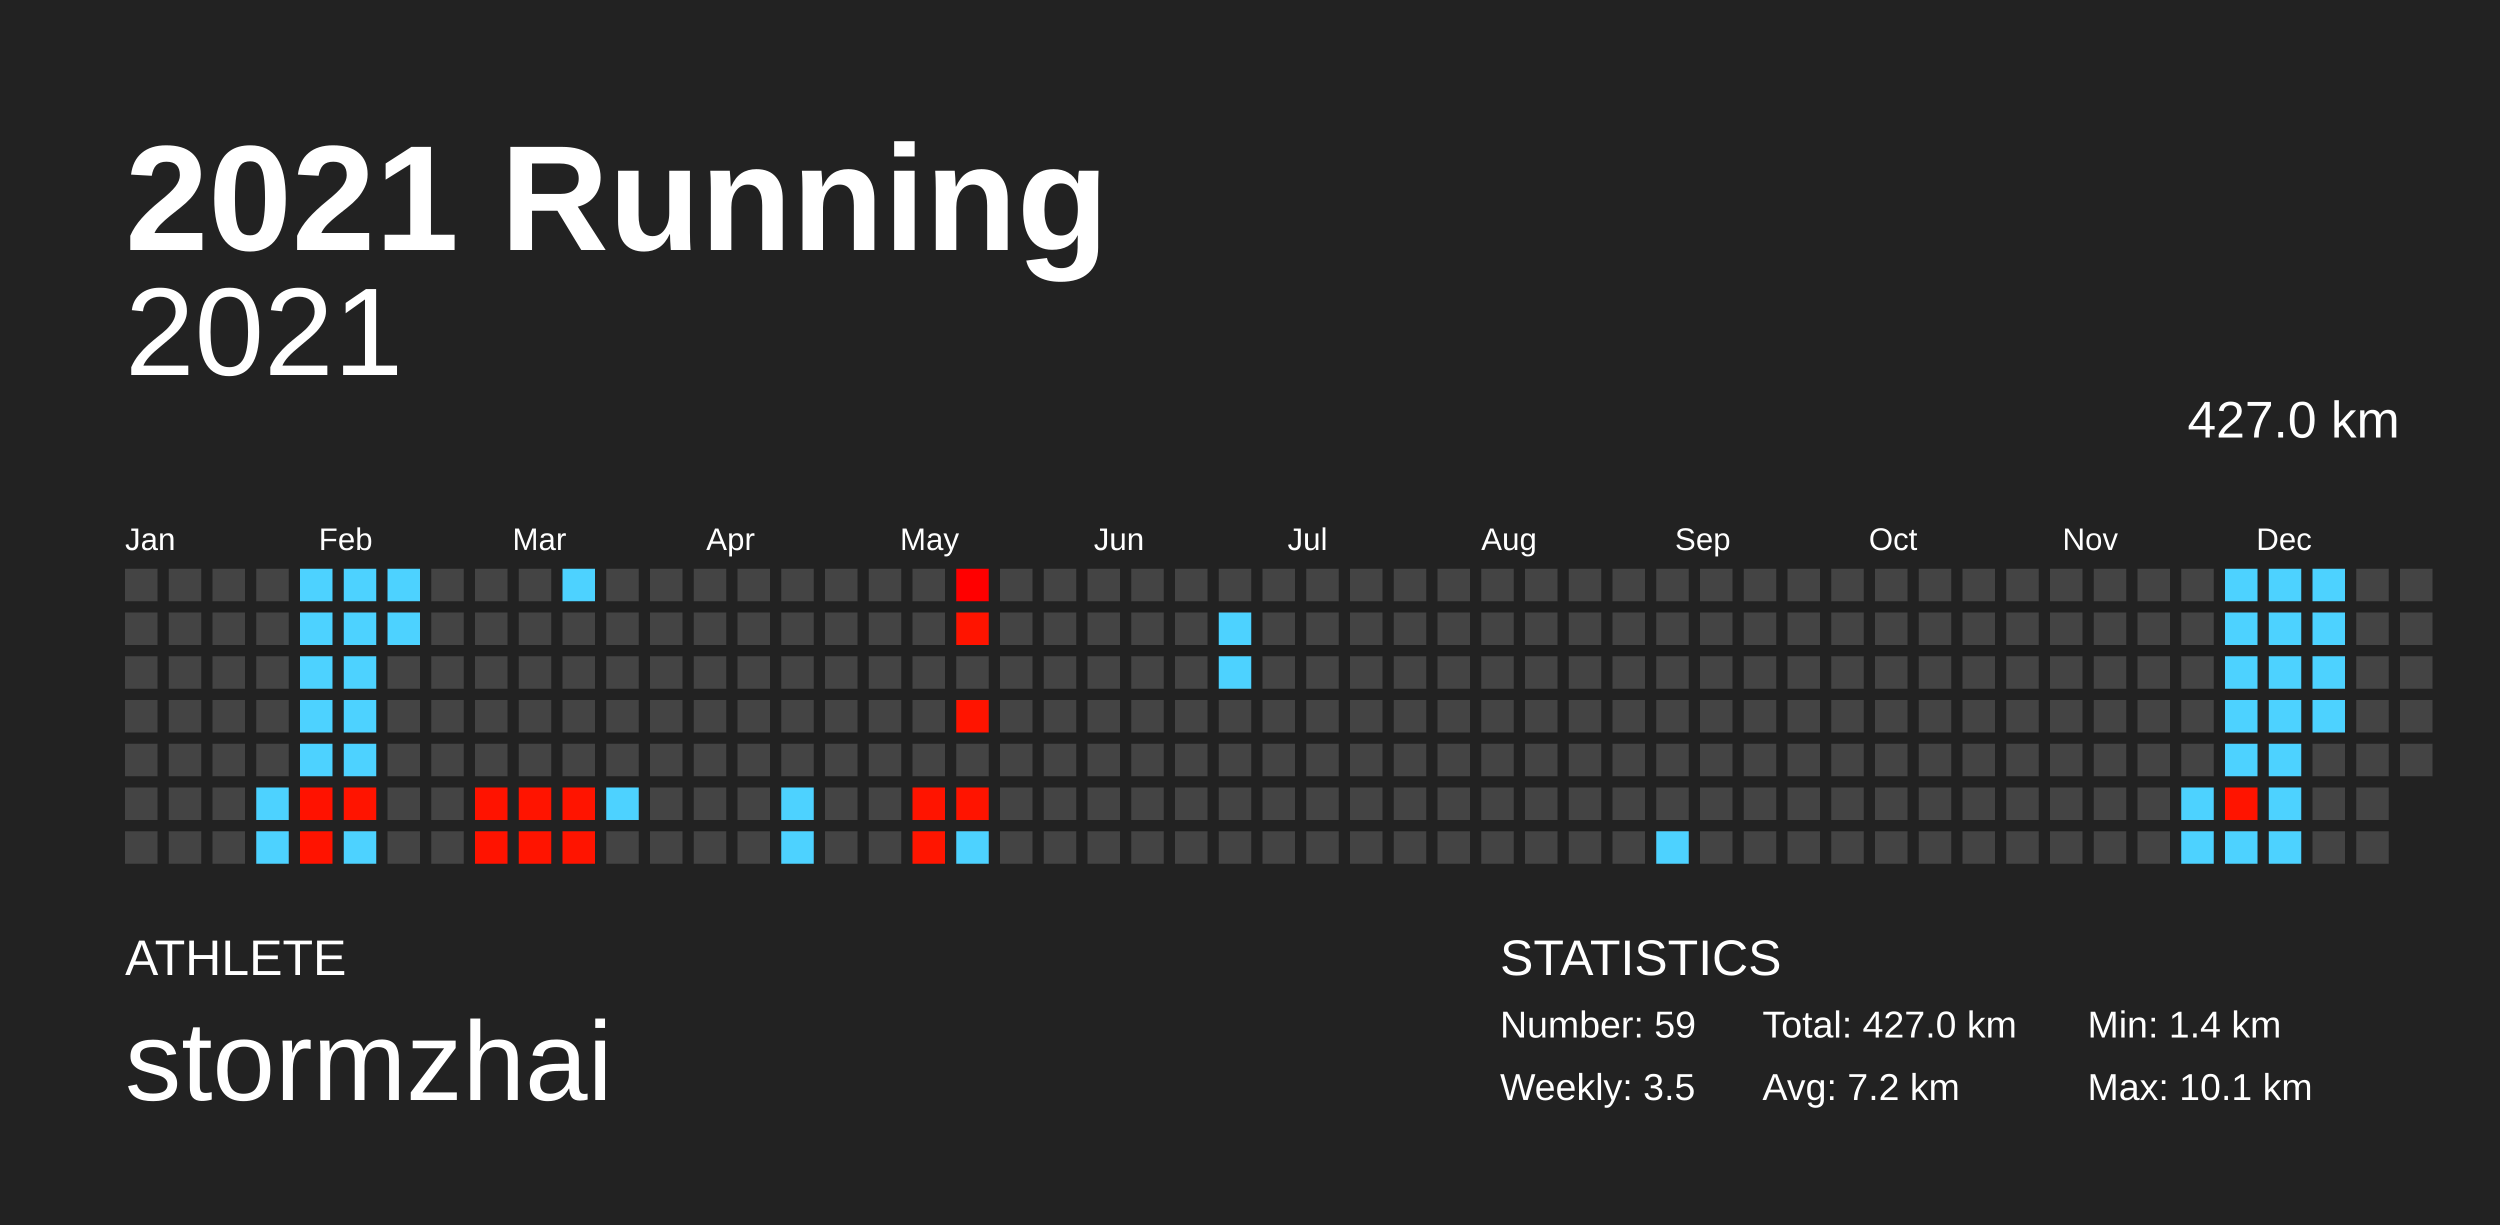
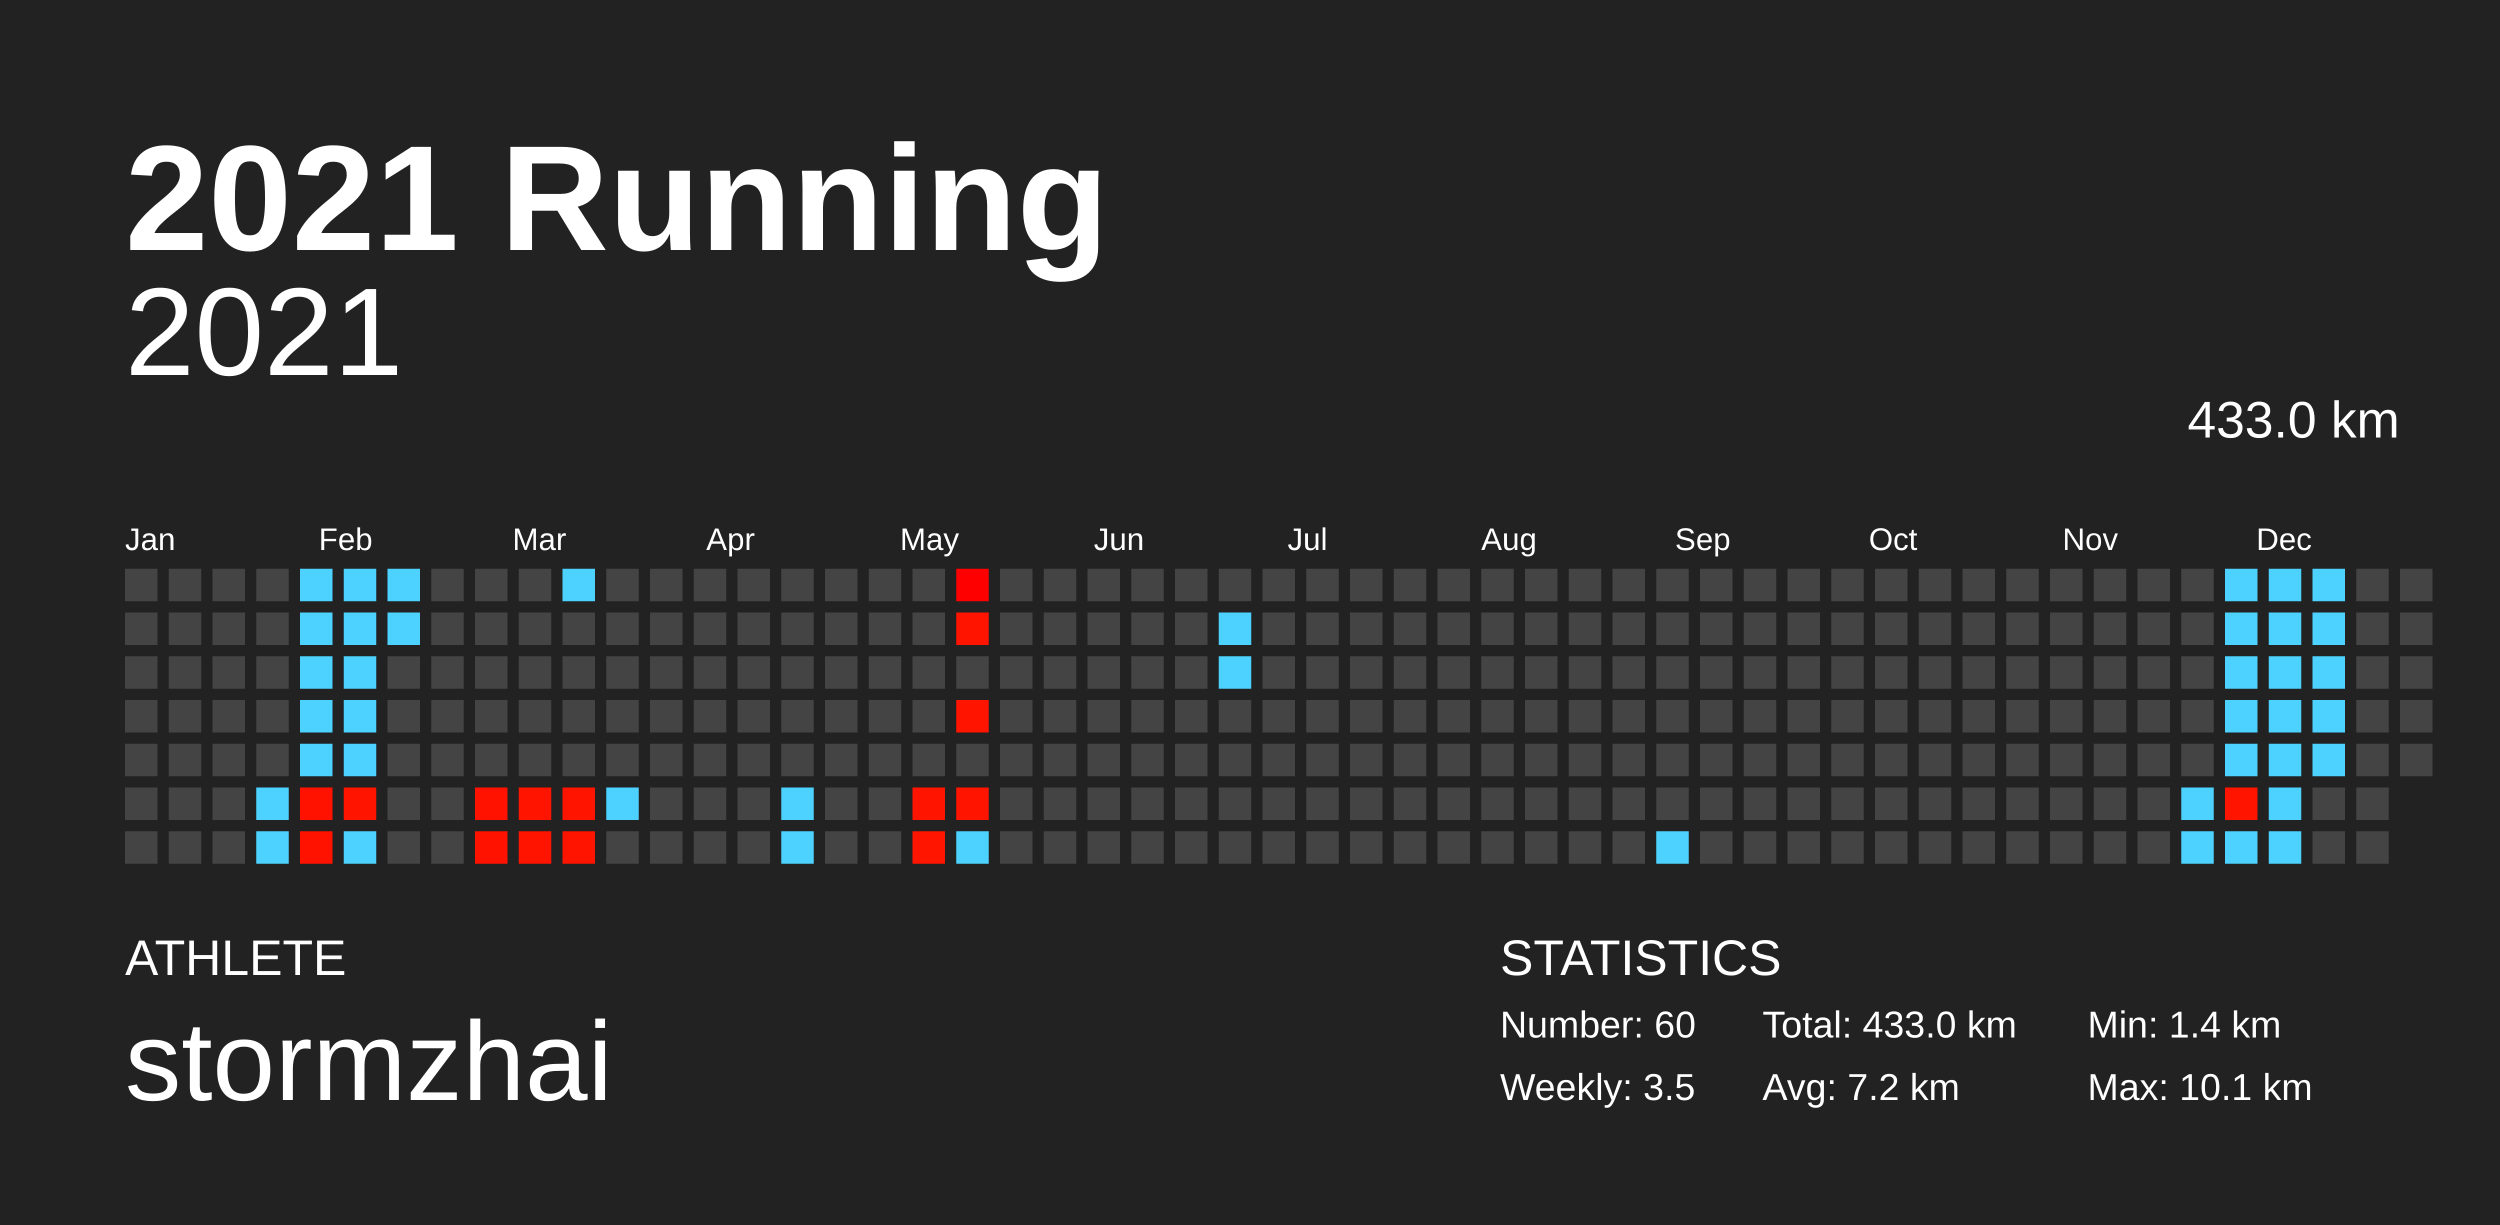
<svg xmlns="http://www.w3.org/2000/svg" baseProfile="full" height="98mm" version="1.1" viewBox="0,0,200,98" width="200mm">
  <defs />
  <rect fill="#222222" height="98" width="200" x="0" y="0" />
  <text fill="#FFFFFF" style="font-size:12px; font-family:Arial; font-weight:bold;" x="10" y="20">2021 Running</text>
  <text fill="#FFFFFF" style="font-size:4px; font-family:Arial" x="10" y="78">ATHLETE</text>
  <text fill="#FFFFFF" style="font-size:9px; font-family:Arial" x="10" y="88">stormzhai</text>
  <text fill="#FFFFFF" style="font-size:4px; font-family:Arial" x="120" y="78">STATISTICS</text>
-   <text fill="#FFFFFF" style="font-size:3px; font-family:Arial" x="120" y="83">Number: 59</text>
+   <text fill="#FFFFFF" style="font-size:3px; font-family:Arial" x="120" y="83">Number: 60</text>
  <text fill="#FFFFFF" style="font-size:3px; font-family:Arial" x="120" y="88">Weekly: 3.5</text>
-   <text fill="#FFFFFF" style="font-size:3px; font-family:Arial" x="141" y="83">Total: 427.0 km</text>
+   <text fill="#FFFFFF" style="font-size:3px; font-family:Arial" x="141" y="83">Total: 433.0 km</text>
  <text fill="#FFFFFF" style="font-size:3px; font-family:Arial" x="141" y="88">Avg: 7.2 km</text>
  <text fill="#FFFFFF" style="font-size:3px; font-family:Arial" x="167" y="83">Min: 1.4 km</text>
  <text fill="#FFFFFF" style="font-size:3px; font-family:Arial" x="167" y="88">Max: 10.1 km</text>
  <text alignment-baseline="hanging" fill="#FFFFFF" style="font-size:10.0px; font-family:Arial;" x="10" y="30">2021</text>
-   <text alignment-baseline="hanging" fill="#FFFFFF" style="font-size:4.125px; font-family:Arial;" x="175" y="35">427.0 km</text>
+   <text alignment-baseline="hanging" fill="#FFFFFF" style="font-size:4.125px; font-family:Arial;" x="175" y="35">433.0 km</text>
  <text fill="#FFFFFF" style="font-size:2.5px; font-family:Arial" x="10.0" y="44">Jan</text>
  <text fill="#FFFFFF" style="font-size:2.5px; font-family:Arial" x="25.5" y="44">Feb</text>
  <text fill="#FFFFFF" style="font-size:2.5px; font-family:Arial" x="41.0" y="44">Mar</text>
  <text fill="#FFFFFF" style="font-size:2.5px; font-family:Arial" x="56.5" y="44">Apr</text>
  <text fill="#FFFFFF" style="font-size:2.5px; font-family:Arial" x="72.0" y="44">May</text>
  <text fill="#FFFFFF" style="font-size:2.5px; font-family:Arial" x="87.5" y="44">Jun</text>
  <text fill="#FFFFFF" style="font-size:2.5px; font-family:Arial" x="103.0" y="44">Jul</text>
  <text fill="#FFFFFF" style="font-size:2.5px; font-family:Arial" x="118.5" y="44">Aug</text>
  <text fill="#FFFFFF" style="font-size:2.5px; font-family:Arial" x="134.0" y="44">Sep</text>
  <text fill="#FFFFFF" style="font-size:2.5px; font-family:Arial" x="149.5" y="44">Oct</text>
  <text fill="#FFFFFF" style="font-size:2.5px; font-family:Arial" x="165.0" y="44">Nov</text>
  <text fill="#FFFFFF" style="font-size:2.5px; font-family:Arial" x="180.5" y="44">Dec</text>
  <rect fill="#444444" height="2.6" width="2.6" x="10.0" y="45.5" />
  <rect fill="#444444" height="2.6" width="2.6" x="10.0" y="49.0" />
  <rect fill="#444444" height="2.6" width="2.6" x="10.0" y="52.5" />
  <rect fill="#444444" height="2.6" width="2.6" x="10.0" y="56.0" />
  <rect fill="#444444" height="2.6" width="2.6" x="10.0" y="59.5" />
  <rect fill="#444444" height="2.6" width="2.6" x="10.0" y="63.0" />
  <rect fill="#444444" height="2.6" width="2.6" x="10.0" y="66.5" />
  <rect fill="#444444" height="2.6" width="2.6" x="13.5" y="45.5" />
  <rect fill="#444444" height="2.6" width="2.6" x="13.5" y="49.0" />
  <rect fill="#444444" height="2.6" width="2.6" x="13.5" y="52.5" />
  <rect fill="#444444" height="2.6" width="2.6" x="13.5" y="56.0" />
  <rect fill="#444444" height="2.6" width="2.6" x="13.5" y="59.5" />
  <rect fill="#444444" height="2.6" width="2.6" x="13.5" y="63.0" />
  <rect fill="#444444" height="2.6" width="2.6" x="13.5" y="66.5" />
  <rect fill="#444444" height="2.6" width="2.6" x="17.0" y="45.5" />
  <rect fill="#444444" height="2.6" width="2.6" x="17.0" y="49.0" />
  <rect fill="#444444" height="2.6" width="2.6" x="17.0" y="52.5" />
  <rect fill="#444444" height="2.6" width="2.6" x="17.0" y="56.0" />
  <rect fill="#444444" height="2.6" width="2.6" x="17.0" y="59.5" />
  <rect fill="#444444" height="2.6" width="2.6" x="17.0" y="63.0" />
  <rect fill="#444444" height="2.6" width="2.6" x="17.0" y="66.5" />
  <rect fill="#444444" height="2.6" width="2.6" x="20.5" y="45.5" />
  <rect fill="#444444" height="2.6" width="2.6" x="20.5" y="49.0" />
  <rect fill="#444444" height="2.6" width="2.6" x="20.5" y="52.5" />
  <rect fill="#444444" height="2.6" width="2.6" x="20.5" y="56.0" />
  <rect fill="#444444" height="2.6" width="2.6" x="20.5" y="59.5" />
  <rect fill="#4dd2ff" height="2.6" width="2.6" x="20.5" y="63.0" />
  <rect fill="#4dd2ff" height="2.6" width="2.6" x="20.5" y="66.5" />
  <rect fill="#4dd2ff" height="2.6" width="2.6" x="24.0" y="45.5" />
  <rect fill="#4dd2ff" height="2.6" width="2.6" x="24.0" y="49.0" />
  <rect fill="#4dd2ff" height="2.6" width="2.6" x="24.0" y="52.5" />
  <rect fill="#4dd2ff" height="2.6" width="2.6" x="24.0" y="56.0" />
  <rect fill="#4dd2ff" height="2.6" width="2.6" x="24.0" y="59.5" />
  <rect fill="#ff1200" height="2.6" width="2.6" x="24.0" y="63.0" />
  <rect fill="#ff1300" height="2.6" width="2.6" x="24.0" y="66.5" />
  <rect fill="#4dd2ff" height="2.6" width="2.6" x="27.5" y="45.5" />
  <rect fill="#4dd2ff" height="2.6" width="2.6" x="27.5" y="49.0" />
  <rect fill="#4dd2ff" height="2.6" width="2.6" x="27.5" y="52.5" />
  <rect fill="#4dd2ff" height="2.6" width="2.6" x="27.5" y="56.0" />
  <rect fill="#4dd2ff" height="2.6" width="2.6" x="27.5" y="59.5" />
  <rect fill="#ff1400" height="2.6" width="2.6" x="27.5" y="63.0" />
  <rect fill="#4dd2ff" height="2.6" width="2.6" x="27.5" y="66.5" />
  <rect fill="#4dd2ff" height="2.6" width="2.6" x="31.0" y="45.5" />
  <rect fill="#4dd2ff" height="2.6" width="2.6" x="31.0" y="49.0" />
  <rect fill="#444444" height="2.6" width="2.6" x="31.0" y="52.5" />
  <rect fill="#444444" height="2.6" width="2.6" x="31.0" y="56.0" />
  <rect fill="#444444" height="2.6" width="2.6" x="31.0" y="59.5" />
  <rect fill="#444444" height="2.6" width="2.6" x="31.0" y="63.0" />
  <rect fill="#444444" height="2.6" width="2.6" x="31.0" y="66.5" />
  <rect fill="#444444" height="2.6" width="2.6" x="34.5" y="45.5" />
  <rect fill="#444444" height="2.6" width="2.6" x="34.5" y="49.0" />
  <rect fill="#444444" height="2.6" width="2.6" x="34.5" y="52.5" />
  <rect fill="#444444" height="2.6" width="2.6" x="34.5" y="56.0" />
  <rect fill="#444444" height="2.6" width="2.6" x="34.5" y="59.5" />
  <rect fill="#444444" height="2.6" width="2.6" x="34.5" y="63.0" />
  <rect fill="#444444" height="2.6" width="2.6" x="34.5" y="66.5" />
  <rect fill="#444444" height="2.6" width="2.6" x="38.0" y="45.5" />
  <rect fill="#444444" height="2.6" width="2.6" x="38.0" y="49.0" />
  <rect fill="#444444" height="2.6" width="2.6" x="38.0" y="52.5" />
  <rect fill="#444444" height="2.6" width="2.6" x="38.0" y="56.0" />
  <rect fill="#444444" height="2.6" width="2.6" x="38.0" y="59.5" />
  <rect fill="#ff1300" height="2.6" width="2.6" x="38.0" y="63.0" />
  <rect fill="#ff1300" height="2.6" width="2.6" x="38.0" y="66.5" />
  <rect fill="#444444" height="2.6" width="2.6" x="41.5" y="45.5" />
  <rect fill="#444444" height="2.6" width="2.6" x="41.5" y="49.0" />
  <rect fill="#444444" height="2.6" width="2.6" x="41.5" y="52.5" />
  <rect fill="#444444" height="2.6" width="2.6" x="41.5" y="56.0" />
  <rect fill="#444444" height="2.6" width="2.6" x="41.5" y="59.5" />
  <rect fill="#ff1400" height="2.6" width="2.6" x="41.5" y="63.0" />
  <rect fill="#ff1400" height="2.6" width="2.6" x="41.5" y="66.5" />
  <rect fill="#4dd2ff" height="2.6" width="2.6" x="45.0" y="45.5" />
  <rect fill="#444444" height="2.6" width="2.6" x="45.0" y="49.0" />
  <rect fill="#444444" height="2.6" width="2.6" x="45.0" y="52.5" />
  <rect fill="#444444" height="2.6" width="2.6" x="45.0" y="56.0" />
  <rect fill="#444444" height="2.6" width="2.6" x="45.0" y="59.5" />
  <rect fill="#ff1400" height="2.6" width="2.6" x="45.0" y="63.0" />
  <rect fill="#ff1400" height="2.6" width="2.6" x="45.0" y="66.5" />
  <rect fill="#444444" height="2.6" width="2.6" x="48.5" y="45.5" />
  <rect fill="#444444" height="2.6" width="2.6" x="48.5" y="49.0" />
  <rect fill="#444444" height="2.6" width="2.6" x="48.5" y="52.5" />
  <rect fill="#444444" height="2.6" width="2.6" x="48.5" y="56.0" />
  <rect fill="#444444" height="2.6" width="2.6" x="48.5" y="59.5" />
  <rect fill="#4dd2ff" height="2.6" width="2.6" x="48.5" y="63.0" />
  <rect fill="#444444" height="2.6" width="2.6" x="48.5" y="66.5" />
  <rect fill="#444444" height="2.6" width="2.6" x="52.0" y="45.5" />
  <rect fill="#444444" height="2.6" width="2.6" x="52.0" y="49.0" />
  <rect fill="#444444" height="2.6" width="2.6" x="52.0" y="52.5" />
  <rect fill="#444444" height="2.6" width="2.6" x="52.0" y="56.0" />
  <rect fill="#444444" height="2.6" width="2.6" x="52.0" y="59.5" />
  <rect fill="#444444" height="2.6" width="2.6" x="52.0" y="63.0" />
  <rect fill="#444444" height="2.6" width="2.6" x="52.0" y="66.5" />
  <rect fill="#444444" height="2.6" width="2.6" x="55.5" y="45.5" />
  <rect fill="#444444" height="2.6" width="2.6" x="55.5" y="49.0" />
  <rect fill="#444444" height="2.6" width="2.6" x="55.5" y="52.5" />
  <rect fill="#444444" height="2.6" width="2.6" x="55.5" y="56.0" />
  <rect fill="#444444" height="2.6" width="2.6" x="55.5" y="59.5" />
  <rect fill="#444444" height="2.6" width="2.6" x="55.5" y="63.0" />
  <rect fill="#444444" height="2.6" width="2.6" x="55.5" y="66.5" />
  <rect fill="#444444" height="2.6" width="2.6" x="59.0" y="45.5" />
  <rect fill="#444444" height="2.6" width="2.6" x="59.0" y="49.0" />
  <rect fill="#444444" height="2.6" width="2.6" x="59.0" y="52.5" />
  <rect fill="#444444" height="2.6" width="2.6" x="59.0" y="56.0" />
  <rect fill="#444444" height="2.6" width="2.6" x="59.0" y="59.5" />
  <rect fill="#444444" height="2.6" width="2.6" x="59.0" y="63.0" />
  <rect fill="#444444" height="2.6" width="2.6" x="59.0" y="66.5" />
  <rect fill="#444444" height="2.6" width="2.6" x="62.5" y="45.5" />
  <rect fill="#444444" height="2.6" width="2.6" x="62.5" y="49.0" />
  <rect fill="#444444" height="2.6" width="2.6" x="62.5" y="52.5" />
  <rect fill="#444444" height="2.6" width="2.6" x="62.5" y="56.0" />
  <rect fill="#444444" height="2.6" width="2.6" x="62.5" y="59.5" />
  <rect fill="#4dd2ff" height="2.6" width="2.6" x="62.5" y="63.0" />
  <rect fill="#4dd2ff" height="2.6" width="2.6" x="62.5" y="66.5" />
  <rect fill="#444444" height="2.6" width="2.6" x="66.0" y="45.5" />
  <rect fill="#444444" height="2.6" width="2.6" x="66.0" y="49.0" />
  <rect fill="#444444" height="2.6" width="2.6" x="66.0" y="52.5" />
  <rect fill="#444444" height="2.6" width="2.6" x="66.0" y="56.0" />
  <rect fill="#444444" height="2.6" width="2.6" x="66.0" y="59.5" />
  <rect fill="#444444" height="2.6" width="2.6" x="66.0" y="63.0" />
  <rect fill="#444444" height="2.6" width="2.6" x="66.0" y="66.5" />
  <rect fill="#444444" height="2.6" width="2.6" x="69.5" y="45.5" />
  <rect fill="#444444" height="2.6" width="2.6" x="69.5" y="49.0" />
  <rect fill="#444444" height="2.6" width="2.6" x="69.5" y="52.5" />
  <rect fill="#444444" height="2.6" width="2.6" x="69.5" y="56.0" />
  <rect fill="#444444" height="2.6" width="2.6" x="69.5" y="59.5" />
  <rect fill="#444444" height="2.6" width="2.6" x="69.5" y="63.0" />
  <rect fill="#444444" height="2.6" width="2.6" x="69.5" y="66.5" />
  <rect fill="#444444" height="2.6" width="2.6" x="73.0" y="45.5" />
  <rect fill="#444444" height="2.6" width="2.6" x="73.0" y="49.0" />
  <rect fill="#444444" height="2.6" width="2.6" x="73.0" y="52.5" />
  <rect fill="#444444" height="2.6" width="2.6" x="73.0" y="56.0" />
  <rect fill="#444444" height="2.6" width="2.6" x="73.0" y="59.5" />
  <rect fill="#ff1400" height="2.6" width="2.6" x="73.0" y="63.0" />
  <rect fill="#ff1500" height="2.6" width="2.6" x="73.0" y="66.5" />
  <rect fill="#ff0000" height="2.6" width="2.6" x="76.5" y="45.5" />
  <rect fill="#ff1400" height="2.6" width="2.6" x="76.5" y="49.0" />
  <rect fill="#444444" height="2.6" width="2.6" x="76.5" y="52.5" />
  <rect fill="#ff1400" height="2.6" width="2.6" x="76.5" y="56.0" />
  <rect fill="#444444" height="2.6" width="2.6" x="76.5" y="59.5" />
  <rect fill="#ff1400" height="2.6" width="2.6" x="76.5" y="63.0" />
  <rect fill="#4dd2ff" height="2.6" width="2.6" x="76.5" y="66.5" />
  <rect fill="#444444" height="2.6" width="2.6" x="80.0" y="45.5" />
  <rect fill="#444444" height="2.6" width="2.6" x="80.0" y="49.0" />
  <rect fill="#444444" height="2.6" width="2.6" x="80.0" y="52.5" />
  <rect fill="#444444" height="2.6" width="2.6" x="80.0" y="56.0" />
  <rect fill="#444444" height="2.6" width="2.6" x="80.0" y="59.5" />
  <rect fill="#444444" height="2.6" width="2.6" x="80.0" y="63.0" />
  <rect fill="#444444" height="2.6" width="2.6" x="80.0" y="66.5" />
  <rect fill="#444444" height="2.6" width="2.6" x="83.5" y="45.5" />
  <rect fill="#444444" height="2.6" width="2.6" x="83.5" y="49.0" />
  <rect fill="#444444" height="2.6" width="2.6" x="83.5" y="52.5" />
  <rect fill="#444444" height="2.6" width="2.6" x="83.5" y="56.0" />
  <rect fill="#444444" height="2.6" width="2.6" x="83.5" y="59.5" />
  <rect fill="#444444" height="2.6" width="2.6" x="83.5" y="63.0" />
  <rect fill="#444444" height="2.6" width="2.6" x="83.5" y="66.5" />
  <rect fill="#444444" height="2.6" width="2.6" x="87.0" y="45.5" />
  <rect fill="#444444" height="2.6" width="2.6" x="87.0" y="49.0" />
  <rect fill="#444444" height="2.6" width="2.6" x="87.0" y="52.5" />
  <rect fill="#444444" height="2.6" width="2.6" x="87.0" y="56.0" />
  <rect fill="#444444" height="2.6" width="2.6" x="87.0" y="59.5" />
  <rect fill="#444444" height="2.6" width="2.6" x="87.0" y="63.0" />
  <rect fill="#444444" height="2.6" width="2.6" x="87.0" y="66.5" />
  <rect fill="#444444" height="2.6" width="2.6" x="90.5" y="45.5" />
  <rect fill="#444444" height="2.6" width="2.6" x="90.5" y="49.0" />
  <rect fill="#444444" height="2.6" width="2.6" x="90.5" y="52.5" />
  <rect fill="#444444" height="2.6" width="2.6" x="90.5" y="56.0" />
  <rect fill="#444444" height="2.6" width="2.6" x="90.5" y="59.5" />
  <rect fill="#444444" height="2.6" width="2.6" x="90.5" y="63.0" />
  <rect fill="#444444" height="2.6" width="2.6" x="90.5" y="66.5" />
  <rect fill="#444444" height="2.6" width="2.6" x="94.0" y="45.5" />
  <rect fill="#444444" height="2.6" width="2.6" x="94.0" y="49.0" />
  <rect fill="#444444" height="2.6" width="2.6" x="94.0" y="52.5" />
  <rect fill="#444444" height="2.6" width="2.6" x="94.0" y="56.0" />
  <rect fill="#444444" height="2.6" width="2.6" x="94.0" y="59.5" />
  <rect fill="#444444" height="2.6" width="2.6" x="94.0" y="63.0" />
  <rect fill="#444444" height="2.6" width="2.6" x="94.0" y="66.5" />
  <rect fill="#444444" height="2.6" width="2.6" x="97.5" y="45.5" />
  <rect fill="#4dd2ff" height="2.6" width="2.6" x="97.5" y="49.0" />
  <rect fill="#4dd2ff" height="2.6" width="2.6" x="97.5" y="52.5" />
  <rect fill="#444444" height="2.6" width="2.6" x="97.5" y="56.0" />
  <rect fill="#444444" height="2.6" width="2.6" x="97.5" y="59.5" />
  <rect fill="#444444" height="2.6" width="2.6" x="97.5" y="63.0" />
  <rect fill="#444444" height="2.6" width="2.6" x="97.5" y="66.5" />
  <rect fill="#444444" height="2.6" width="2.6" x="101.0" y="45.5" />
  <rect fill="#444444" height="2.6" width="2.6" x="101.0" y="49.0" />
  <rect fill="#444444" height="2.6" width="2.6" x="101.0" y="52.5" />
  <rect fill="#444444" height="2.6" width="2.6" x="101.0" y="56.0" />
  <rect fill="#444444" height="2.6" width="2.6" x="101.0" y="59.5" />
  <rect fill="#444444" height="2.6" width="2.6" x="101.0" y="63.0" />
  <rect fill="#444444" height="2.6" width="2.6" x="101.0" y="66.5" />
  <rect fill="#444444" height="2.6" width="2.6" x="104.5" y="45.5" />
  <rect fill="#444444" height="2.6" width="2.6" x="104.5" y="49.0" />
  <rect fill="#444444" height="2.6" width="2.6" x="104.5" y="52.5" />
  <rect fill="#444444" height="2.6" width="2.6" x="104.5" y="56.0" />
  <rect fill="#444444" height="2.6" width="2.6" x="104.5" y="59.5" />
  <rect fill="#444444" height="2.6" width="2.6" x="104.5" y="63.0" />
  <rect fill="#444444" height="2.6" width="2.6" x="104.5" y="66.5" />
  <rect fill="#444444" height="2.6" width="2.6" x="108.0" y="45.5" />
  <rect fill="#444444" height="2.6" width="2.6" x="108.0" y="49.0" />
  <rect fill="#444444" height="2.6" width="2.6" x="108.0" y="52.5" />
  <rect fill="#444444" height="2.6" width="2.6" x="108.0" y="56.0" />
  <rect fill="#444444" height="2.6" width="2.6" x="108.0" y="59.5" />
  <rect fill="#444444" height="2.6" width="2.6" x="108.0" y="63.0" />
  <rect fill="#444444" height="2.6" width="2.6" x="108.0" y="66.5" />
  <rect fill="#444444" height="2.6" width="2.6" x="111.5" y="45.5" />
  <rect fill="#444444" height="2.6" width="2.6" x="111.5" y="49.0" />
  <rect fill="#444444" height="2.6" width="2.6" x="111.5" y="52.5" />
  <rect fill="#444444" height="2.6" width="2.6" x="111.5" y="56.0" />
  <rect fill="#444444" height="2.6" width="2.6" x="111.5" y="59.5" />
  <rect fill="#444444" height="2.6" width="2.6" x="111.5" y="63.0" />
  <rect fill="#444444" height="2.6" width="2.6" x="111.5" y="66.5" />
  <rect fill="#444444" height="2.6" width="2.6" x="115.0" y="45.5" />
  <rect fill="#444444" height="2.6" width="2.6" x="115.0" y="49.0" />
  <rect fill="#444444" height="2.6" width="2.6" x="115.0" y="52.5" />
  <rect fill="#444444" height="2.6" width="2.6" x="115.0" y="56.0" />
  <rect fill="#444444" height="2.6" width="2.6" x="115.0" y="59.5" />
  <rect fill="#444444" height="2.6" width="2.6" x="115.0" y="63.0" />
  <rect fill="#444444" height="2.6" width="2.6" x="115.0" y="66.5" />
  <rect fill="#444444" height="2.6" width="2.6" x="118.5" y="45.5" />
  <rect fill="#444444" height="2.6" width="2.6" x="118.5" y="49.0" />
  <rect fill="#444444" height="2.6" width="2.6" x="118.5" y="52.5" />
  <rect fill="#444444" height="2.6" width="2.6" x="118.5" y="56.0" />
  <rect fill="#444444" height="2.6" width="2.6" x="118.5" y="59.5" />
  <rect fill="#444444" height="2.6" width="2.6" x="118.5" y="63.0" />
  <rect fill="#444444" height="2.6" width="2.6" x="118.5" y="66.5" />
  <rect fill="#444444" height="2.6" width="2.6" x="122.0" y="45.5" />
  <rect fill="#444444" height="2.6" width="2.6" x="122.0" y="49.0" />
  <rect fill="#444444" height="2.6" width="2.6" x="122.0" y="52.5" />
  <rect fill="#444444" height="2.6" width="2.6" x="122.0" y="56.0" />
  <rect fill="#444444" height="2.6" width="2.6" x="122.0" y="59.5" />
  <rect fill="#444444" height="2.6" width="2.6" x="122.0" y="63.0" />
  <rect fill="#444444" height="2.6" width="2.6" x="122.0" y="66.5" />
  <rect fill="#444444" height="2.6" width="2.6" x="125.5" y="45.5" />
  <rect fill="#444444" height="2.6" width="2.6" x="125.5" y="49.0" />
  <rect fill="#444444" height="2.6" width="2.6" x="125.5" y="52.5" />
  <rect fill="#444444" height="2.6" width="2.6" x="125.5" y="56.0" />
  <rect fill="#444444" height="2.6" width="2.6" x="125.5" y="59.5" />
  <rect fill="#444444" height="2.6" width="2.6" x="125.5" y="63.0" />
  <rect fill="#444444" height="2.6" width="2.6" x="125.5" y="66.5" />
  <rect fill="#444444" height="2.6" width="2.6" x="129.0" y="45.5" />
  <rect fill="#444444" height="2.6" width="2.6" x="129.0" y="49.0" />
  <rect fill="#444444" height="2.6" width="2.6" x="129.0" y="52.5" />
  <rect fill="#444444" height="2.6" width="2.6" x="129.0" y="56.0" />
  <rect fill="#444444" height="2.6" width="2.6" x="129.0" y="59.5" />
  <rect fill="#444444" height="2.6" width="2.6" x="129.0" y="63.0" />
  <rect fill="#444444" height="2.6" width="2.6" x="129.0" y="66.5" />
  <rect fill="#444444" height="2.6" width="2.6" x="132.5" y="45.5" />
  <rect fill="#444444" height="2.6" width="2.6" x="132.5" y="49.0" />
  <rect fill="#444444" height="2.6" width="2.6" x="132.5" y="52.5" />
  <rect fill="#444444" height="2.6" width="2.6" x="132.5" y="56.0" />
  <rect fill="#444444" height="2.6" width="2.6" x="132.5" y="59.5" />
  <rect fill="#444444" height="2.6" width="2.6" x="132.5" y="63.0" />
  <rect fill="#4dd2ff" height="2.6" width="2.6" x="132.5" y="66.5" />
  <rect fill="#444444" height="2.6" width="2.6" x="136.0" y="45.5" />
  <rect fill="#444444" height="2.6" width="2.6" x="136.0" y="49.0" />
  <rect fill="#444444" height="2.6" width="2.6" x="136.0" y="52.5" />
  <rect fill="#444444" height="2.6" width="2.6" x="136.0" y="56.0" />
  <rect fill="#444444" height="2.6" width="2.6" x="136.0" y="59.5" />
  <rect fill="#444444" height="2.6" width="2.6" x="136.0" y="63.0" />
  <rect fill="#444444" height="2.6" width="2.6" x="136.0" y="66.5" />
  <rect fill="#444444" height="2.6" width="2.6" x="139.5" y="45.5" />
  <rect fill="#444444" height="2.6" width="2.6" x="139.5" y="49.0" />
  <rect fill="#444444" height="2.6" width="2.6" x="139.5" y="52.5" />
  <rect fill="#444444" height="2.6" width="2.6" x="139.5" y="56.0" />
  <rect fill="#444444" height="2.6" width="2.6" x="139.5" y="59.5" />
  <rect fill="#444444" height="2.6" width="2.6" x="139.5" y="63.0" />
  <rect fill="#444444" height="2.6" width="2.6" x="139.5" y="66.5" />
  <rect fill="#444444" height="2.6" width="2.6" x="143.0" y="45.5" />
  <rect fill="#444444" height="2.6" width="2.6" x="143.0" y="49.0" />
  <rect fill="#444444" height="2.6" width="2.6" x="143.0" y="52.5" />
  <rect fill="#444444" height="2.6" width="2.6" x="143.0" y="56.0" />
  <rect fill="#444444" height="2.6" width="2.6" x="143.0" y="59.5" />
  <rect fill="#444444" height="2.6" width="2.6" x="143.0" y="63.0" />
  <rect fill="#444444" height="2.6" width="2.6" x="143.0" y="66.5" />
  <rect fill="#444444" height="2.6" width="2.6" x="146.5" y="45.5" />
  <rect fill="#444444" height="2.6" width="2.6" x="146.5" y="49.0" />
  <rect fill="#444444" height="2.6" width="2.6" x="146.5" y="52.5" />
  <rect fill="#444444" height="2.6" width="2.6" x="146.5" y="56.0" />
  <rect fill="#444444" height="2.6" width="2.6" x="146.5" y="59.5" />
  <rect fill="#444444" height="2.6" width="2.6" x="146.5" y="63.0" />
  <rect fill="#444444" height="2.6" width="2.6" x="146.5" y="66.5" />
  <rect fill="#444444" height="2.6" width="2.6" x="150.0" y="45.5" />
  <rect fill="#444444" height="2.6" width="2.6" x="150.0" y="49.0" />
  <rect fill="#444444" height="2.6" width="2.6" x="150.0" y="52.5" />
  <rect fill="#444444" height="2.6" width="2.6" x="150.0" y="56.0" />
  <rect fill="#444444" height="2.6" width="2.6" x="150.0" y="59.5" />
  <rect fill="#444444" height="2.6" width="2.6" x="150.0" y="63.0" />
  <rect fill="#444444" height="2.6" width="2.6" x="150.0" y="66.5" />
  <rect fill="#444444" height="2.6" width="2.6" x="153.5" y="45.5" />
  <rect fill="#444444" height="2.6" width="2.6" x="153.5" y="49.0" />
  <rect fill="#444444" height="2.6" width="2.6" x="153.5" y="52.5" />
  <rect fill="#444444" height="2.6" width="2.6" x="153.5" y="56.0" />
  <rect fill="#444444" height="2.6" width="2.6" x="153.5" y="59.5" />
  <rect fill="#444444" height="2.6" width="2.6" x="153.5" y="63.0" />
  <rect fill="#444444" height="2.6" width="2.6" x="153.5" y="66.5" />
  <rect fill="#444444" height="2.6" width="2.6" x="157.0" y="45.5" />
  <rect fill="#444444" height="2.6" width="2.6" x="157.0" y="49.0" />
  <rect fill="#444444" height="2.6" width="2.6" x="157.0" y="52.5" />
  <rect fill="#444444" height="2.6" width="2.6" x="157.0" y="56.0" />
  <rect fill="#444444" height="2.6" width="2.6" x="157.0" y="59.5" />
  <rect fill="#444444" height="2.6" width="2.6" x="157.0" y="63.0" />
  <rect fill="#444444" height="2.6" width="2.6" x="157.0" y="66.5" />
  <rect fill="#444444" height="2.6" width="2.6" x="160.5" y="45.5" />
  <rect fill="#444444" height="2.6" width="2.6" x="160.5" y="49.0" />
  <rect fill="#444444" height="2.6" width="2.6" x="160.5" y="52.5" />
  <rect fill="#444444" height="2.6" width="2.6" x="160.5" y="56.0" />
  <rect fill="#444444" height="2.6" width="2.6" x="160.5" y="59.5" />
  <rect fill="#444444" height="2.6" width="2.6" x="160.5" y="63.0" />
  <rect fill="#444444" height="2.6" width="2.6" x="160.5" y="66.5" />
  <rect fill="#444444" height="2.6" width="2.6" x="164.0" y="45.5" />
  <rect fill="#444444" height="2.6" width="2.6" x="164.0" y="49.0" />
  <rect fill="#444444" height="2.6" width="2.6" x="164.0" y="52.5" />
  <rect fill="#444444" height="2.6" width="2.6" x="164.0" y="56.0" />
  <rect fill="#444444" height="2.6" width="2.6" x="164.0" y="59.5" />
  <rect fill="#444444" height="2.6" width="2.6" x="164.0" y="63.0" />
  <rect fill="#444444" height="2.6" width="2.6" x="164.0" y="66.5" />
  <rect fill="#444444" height="2.6" width="2.6" x="167.5" y="45.5" />
  <rect fill="#444444" height="2.6" width="2.6" x="167.5" y="49.0" />
  <rect fill="#444444" height="2.6" width="2.6" x="167.5" y="52.5" />
  <rect fill="#444444" height="2.6" width="2.6" x="167.5" y="56.0" />
  <rect fill="#444444" height="2.6" width="2.6" x="167.5" y="59.5" />
  <rect fill="#444444" height="2.6" width="2.6" x="167.5" y="63.0" />
  <rect fill="#444444" height="2.6" width="2.6" x="167.5" y="66.5" />
  <rect fill="#444444" height="2.6" width="2.6" x="171.0" y="45.5" />
  <rect fill="#444444" height="2.6" width="2.6" x="171.0" y="49.0" />
  <rect fill="#444444" height="2.6" width="2.6" x="171.0" y="52.5" />
  <rect fill="#444444" height="2.6" width="2.6" x="171.0" y="56.0" />
  <rect fill="#444444" height="2.6" width="2.6" x="171.0" y="59.5" />
  <rect fill="#444444" height="2.6" width="2.6" x="171.0" y="63.0" />
  <rect fill="#444444" height="2.6" width="2.6" x="171.0" y="66.5" />
  <rect fill="#444444" height="2.6" width="2.6" x="174.5" y="45.5" />
  <rect fill="#444444" height="2.6" width="2.6" x="174.5" y="49.0" />
  <rect fill="#444444" height="2.6" width="2.6" x="174.5" y="52.5" />
  <rect fill="#444444" height="2.6" width="2.6" x="174.5" y="56.0" />
  <rect fill="#444444" height="2.6" width="2.6" x="174.5" y="59.5" />
  <rect fill="#4dd2ff" height="2.6" width="2.6" x="174.5" y="63.0" />
  <rect fill="#4dd2ff" height="2.6" width="2.6" x="174.5" y="66.5" />
  <rect fill="#4dd2ff" height="2.6" width="2.6" x="178.0" y="45.5" />
  <rect fill="#4dd2ff" height="2.6" width="2.6" x="178.0" y="49.0" />
  <rect fill="#4dd2ff" height="2.6" width="2.6" x="178.0" y="52.5" />
  <rect fill="#4dd2ff" height="2.6" width="2.6" x="178.0" y="56.0" />
  <rect fill="#4dd2ff" height="2.6" width="2.6" x="178.0" y="59.5" />
  <rect fill="#ff1400" height="2.6" width="2.6" x="178.0" y="63.0" />
  <rect fill="#4dd2ff" height="2.6" width="2.6" x="178.0" y="66.5" />
  <rect fill="#4dd2ff" height="2.6" width="2.6" x="181.5" y="45.5" />
  <rect fill="#4dd2ff" height="2.6" width="2.6" x="181.5" y="49.0" />
  <rect fill="#4dd2ff" height="2.6" width="2.6" x="181.5" y="52.5" />
  <rect fill="#4dd2ff" height="2.6" width="2.6" x="181.5" y="56.0" />
  <rect fill="#4dd2ff" height="2.6" width="2.6" x="181.5" y="59.5" />
  <rect fill="#4dd2ff" height="2.6" width="2.6" x="181.5" y="63.0" />
  <rect fill="#4dd2ff" height="2.6" width="2.6" x="181.5" y="66.5" />
  <rect fill="#4dd2ff" height="2.6" width="2.6" x="185.0" y="45.5" />
  <rect fill="#4dd2ff" height="2.6" width="2.6" x="185.0" y="49.0" />
  <rect fill="#4dd2ff" height="2.6" width="2.6" x="185.0" y="52.5" />
  <rect fill="#4dd2ff" height="2.6" width="2.6" x="185.0" y="56.0" />
-   <rect fill="#444444" height="2.6" width="2.6" x="185.0" y="59.5" />
+   <rect fill="#4dd2ff" height="2.6" width="2.6" x="185.0" y="59.5" />
  <rect fill="#444444" height="2.6" width="2.6" x="185.0" y="63.0" />
  <rect fill="#444444" height="2.6" width="2.6" x="185.0" y="66.5" />
  <rect fill="#444444" height="2.6" width="2.6" x="188.5" y="45.5" />
  <rect fill="#444444" height="2.6" width="2.6" x="188.5" y="49.0" />
  <rect fill="#444444" height="2.6" width="2.6" x="188.5" y="52.5" />
  <rect fill="#444444" height="2.6" width="2.6" x="188.5" y="56.0" />
  <rect fill="#444444" height="2.6" width="2.6" x="188.5" y="59.5" />
  <rect fill="#444444" height="2.6" width="2.6" x="188.5" y="63.0" />
  <rect fill="#444444" height="2.6" width="2.6" x="188.5" y="66.5" />
  <rect fill="#444444" height="2.6" width="2.6" x="192.0" y="45.5" />
  <rect fill="#444444" height="2.6" width="2.6" x="192.0" y="49.0" />
  <rect fill="#444444" height="2.6" width="2.6" x="192.0" y="52.5" />
  <rect fill="#444444" height="2.6" width="2.6" x="192.0" y="56.0" />
  <rect fill="#444444" height="2.6" width="2.6" x="192.0" y="59.5" />
</svg>
